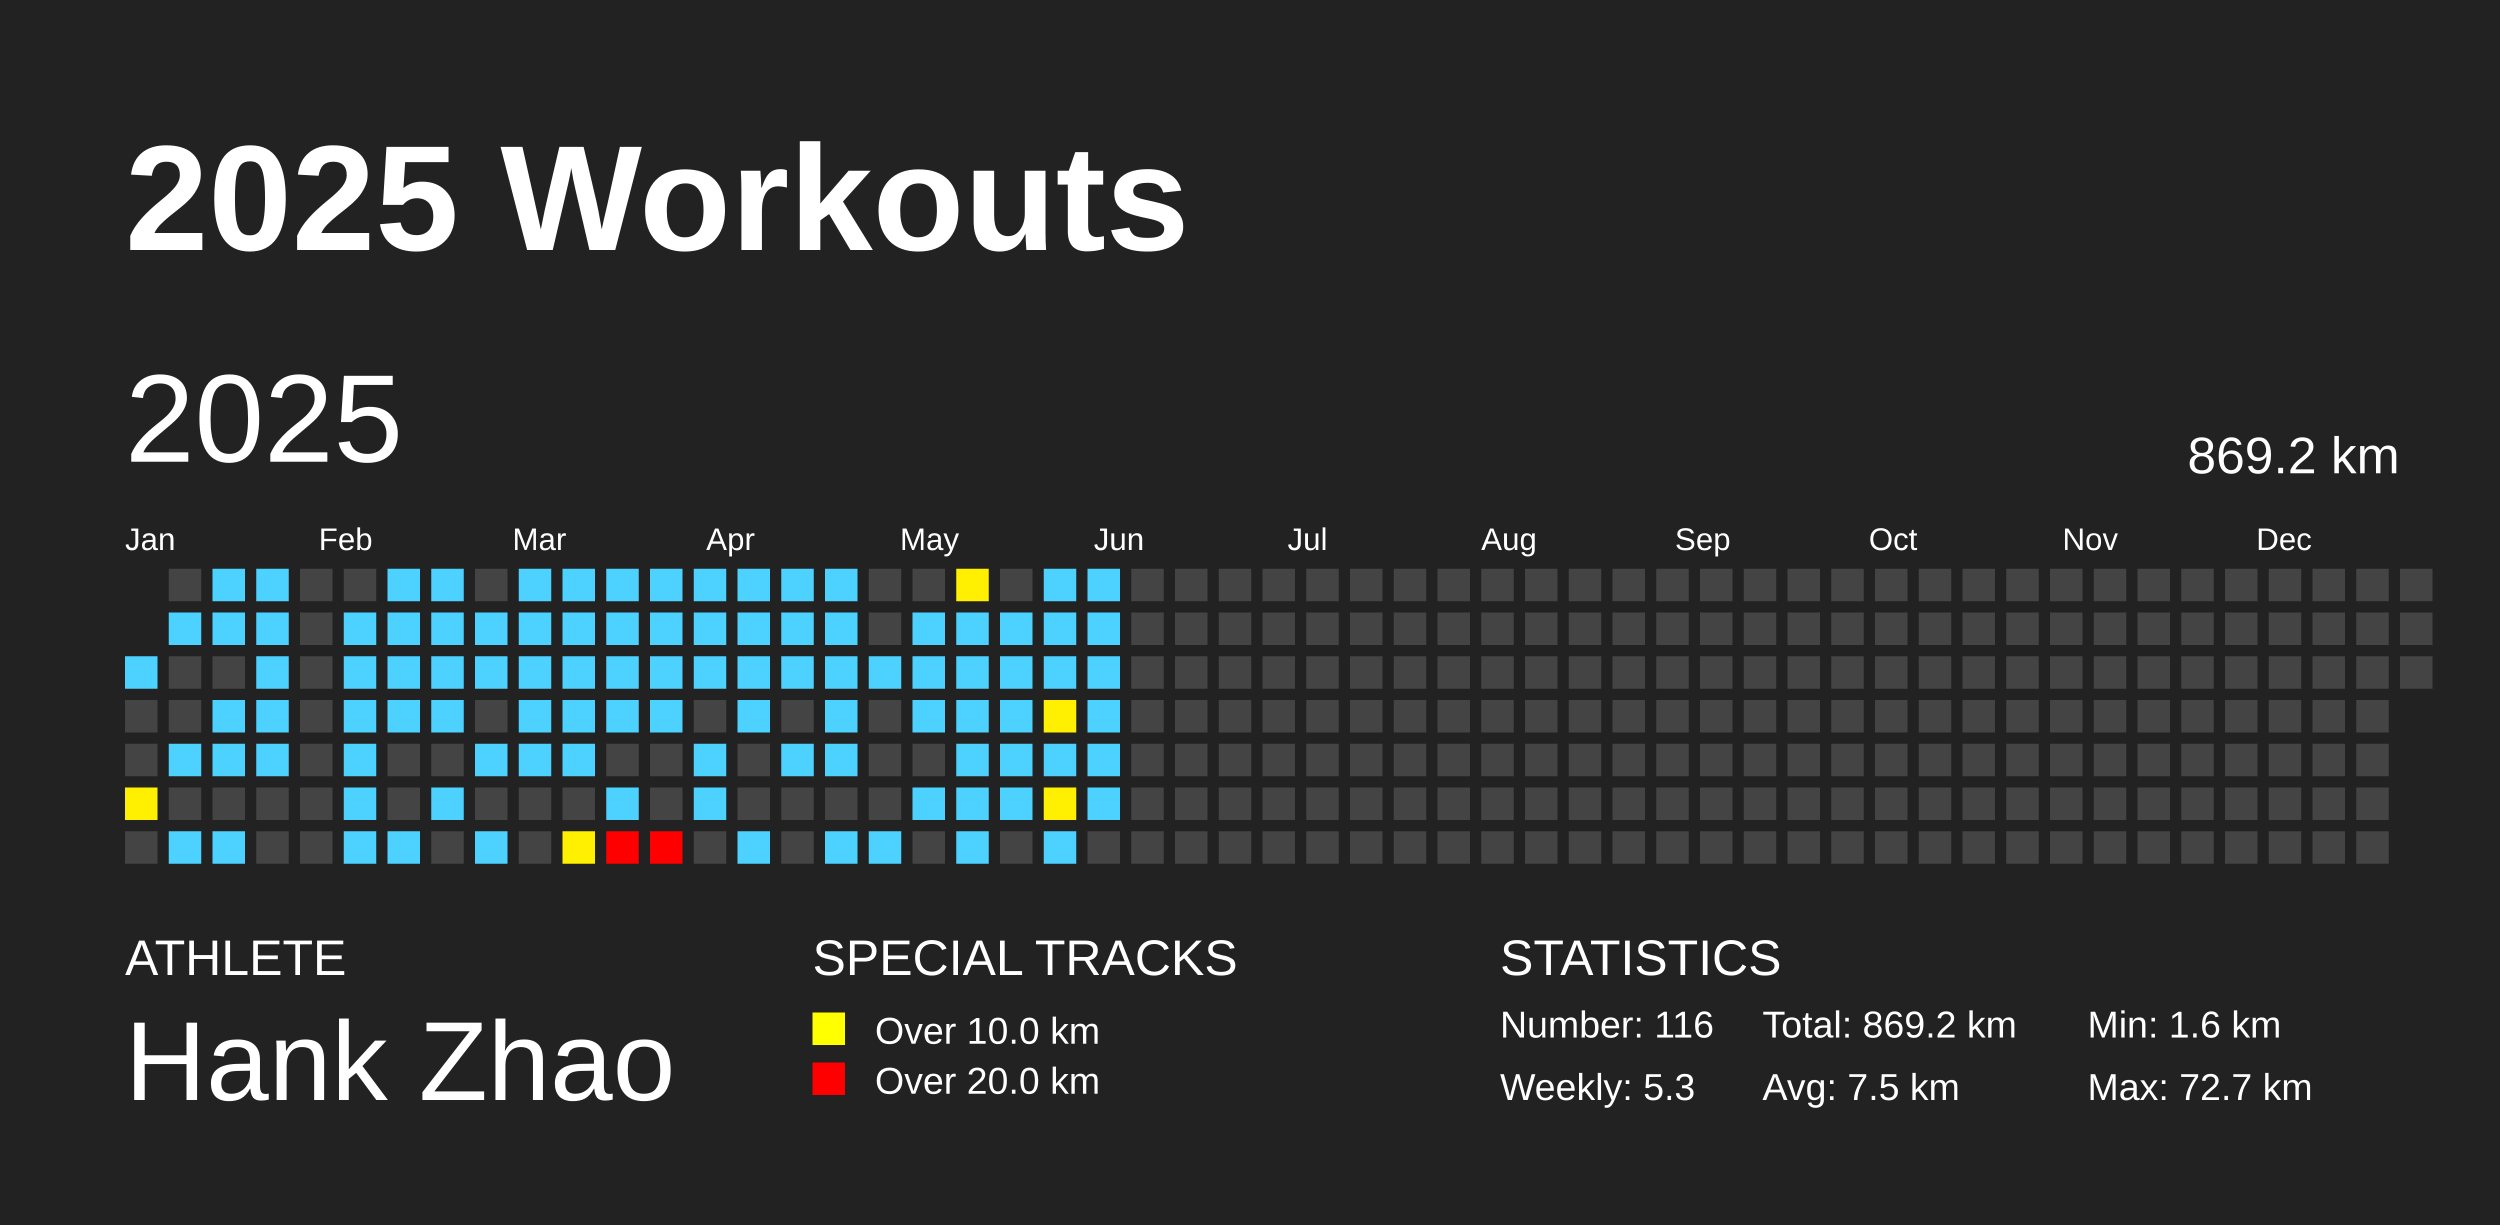
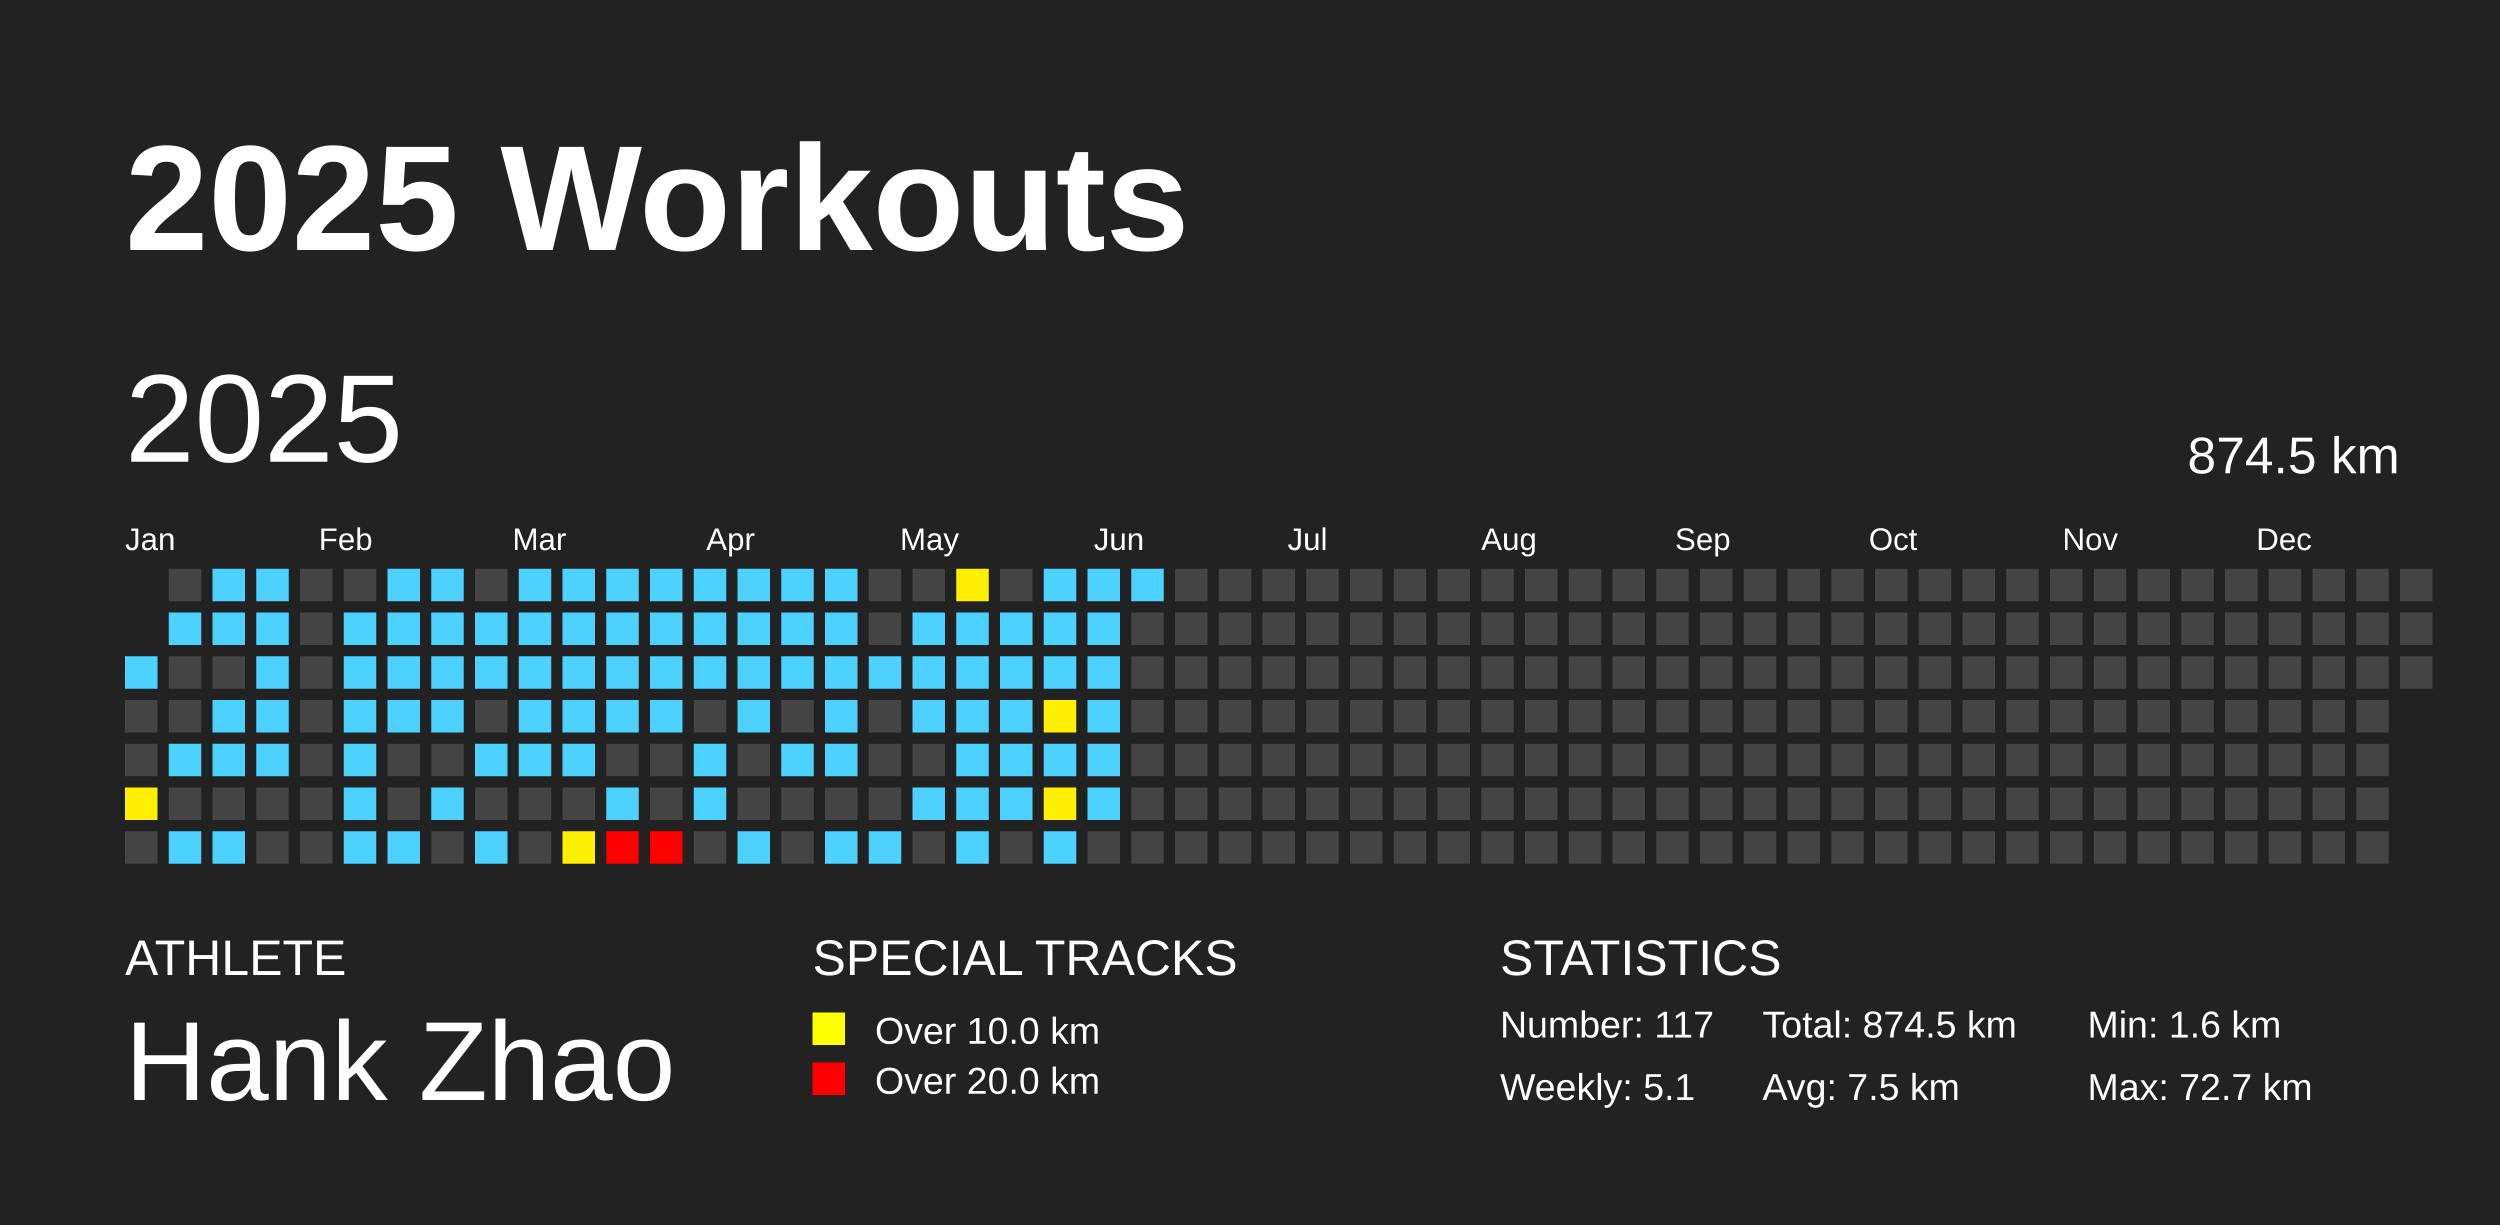
<svg xmlns="http://www.w3.org/2000/svg" baseProfile="full" height="98mm" version="1.1" viewBox="0,0,200,98" width="200mm">
  <defs />
  <rect fill="#222222" height="98" width="200" x="0" y="0" />
  <text fill="#FFFFFF" style="font-size:12px; font-family:Arial; font-weight:bold;" x="10" y="20">2025 Workouts</text>
  <text fill="#FFFFFF" style="font-size:4px; font-family:Arial" x="10" y="78">ATHLETE</text>
  <text fill="#FFFFFF" style="font-size:9px; font-family:Arial" x="10" y="88">Hank Zhao</text>
  <text fill="#FFFFFF" style="font-size:4px; font-family:Arial" x="65" y="78">SPECIAL TRACKS</text>
  <rect fill="yellow" height="2.6" width="2.6" x="65" y="81" />
  <text fill="#FFFFFF" style="font-size:3px; font-family:Arial" x="70" y="83.5">Over 10.0 km</text>
  <rect fill="red" height="2.6" width="2.6" x="65" y="85" />
  <text fill="#FFFFFF" style="font-size:3px; font-family:Arial" x="70" y="87.5">Over 20.0 km</text>
  <text fill="#FFFFFF" style="font-size:4px; font-family:Arial" x="120" y="78">STATISTICS</text>
-   <text fill="#FFFFFF" style="font-size:3px; font-family:Arial" x="120" y="83">Number: 116</text>
-   <text fill="#FFFFFF" style="font-size:3px; font-family:Arial" x="120" y="88">Weekly: 5.3</text>
-   <text fill="#FFFFFF" style="font-size:3px; font-family:Arial" x="141" y="83">Total: 869.2 km</text>
+   <text fill="#FFFFFF" style="font-size:3px; font-family:Arial" x="120" y="83">Number: 117</text>
+   <text fill="#FFFFFF" style="font-size:3px; font-family:Arial" x="120" y="88">Weekly: 5.1</text>
+   <text fill="#FFFFFF" style="font-size:3px; font-family:Arial" x="141" y="83">Total: 874.5 km</text>
  <text fill="#FFFFFF" style="font-size:3px; font-family:Arial" x="141" y="88">Avg: 7.5 km</text>
  <text fill="#FFFFFF" style="font-size:3px; font-family:Arial" x="167" y="83">Min: 1.6 km</text>
  <text fill="#FFFFFF" style="font-size:3px; font-family:Arial" x="167" y="88">Max: 72.7 km</text>
  <text dominant-baseline="hanging" fill="#FFFFFF" style="font-size:10.0px; font-family:Arial;" x="10" y="30">2025</text>
-   <text dominant-baseline="hanging" fill="#FFFFFF" style="font-size:4.125px; font-family:Arial;" x="175" y="35">869.2 km</text>
+   <text dominant-baseline="hanging" fill="#FFFFFF" style="font-size:4.125px; font-family:Arial;" x="175" y="35">874.5 km</text>
  <text fill="#FFFFFF" style="font-size:2.5px; font-family:Arial" x="10.0" y="44">Jan</text>
  <text fill="#FFFFFF" style="font-size:2.5px; font-family:Arial" x="25.5" y="44">Feb</text>
  <text fill="#FFFFFF" style="font-size:2.5px; font-family:Arial" x="41.0" y="44">Mar</text>
  <text fill="#FFFFFF" style="font-size:2.5px; font-family:Arial" x="56.5" y="44">Apr</text>
  <text fill="#FFFFFF" style="font-size:2.5px; font-family:Arial" x="72.0" y="44">May</text>
  <text fill="#FFFFFF" style="font-size:2.5px; font-family:Arial" x="87.5" y="44">Jun</text>
  <text fill="#FFFFFF" style="font-size:2.5px; font-family:Arial" x="103.0" y="44">Jul</text>
  <text fill="#FFFFFF" style="font-size:2.5px; font-family:Arial" x="118.5" y="44">Aug</text>
  <text fill="#FFFFFF" style="font-size:2.5px; font-family:Arial" x="134.0" y="44">Sep</text>
  <text fill="#FFFFFF" style="font-size:2.5px; font-family:Arial" x="149.5" y="44">Oct</text>
  <text fill="#FFFFFF" style="font-size:2.5px; font-family:Arial" x="165.0" y="44">Nov</text>
  <text fill="#FFFFFF" style="font-size:2.5px; font-family:Arial" x="180.5" y="44">Dec</text>
  <rect fill="#4dd2ff" height="2.6" width="2.6" x="10.0" y="52.5" />
  <rect fill="#444444" height="2.6" width="2.6" x="10.0" y="56.0" />
  <rect fill="#444444" height="2.6" width="2.6" x="10.0" y="59.5" />
  <rect fill="#ffef00" height="2.6" width="2.6" x="10.0" y="63.0" />
  <rect fill="#444444" height="2.6" width="2.6" x="10.0" y="66.5" />
  <rect fill="#444444" height="2.6" width="2.6" x="13.5" y="45.5" />
  <rect fill="#4dd2ff" height="2.6" width="2.6" x="13.5" y="49.0" />
  <rect fill="#444444" height="2.6" width="2.6" x="13.5" y="52.5" />
  <rect fill="#444444" height="2.6" width="2.6" x="13.5" y="56.0" />
  <rect fill="#4dd2ff" height="2.6" width="2.6" x="13.5" y="59.5" />
  <rect fill="#444444" height="2.6" width="2.6" x="13.5" y="63.0" />
  <rect fill="#4dd2ff" height="2.6" width="2.6" x="13.5" y="66.5" />
  <rect fill="#4dd2ff" height="2.6" width="2.6" x="17.0" y="45.5" />
  <rect fill="#4dd2ff" height="2.6" width="2.6" x="17.0" y="49.0" />
  <rect fill="#444444" height="2.6" width="2.6" x="17.0" y="52.5" />
  <rect fill="#4dd2ff" height="2.6" width="2.6" x="17.0" y="56.0" />
  <rect fill="#4dd2ff" height="2.6" width="2.6" x="17.0" y="59.5" />
  <rect fill="#444444" height="2.6" width="2.6" x="17.0" y="63.0" />
  <rect fill="#4dd2ff" height="2.6" width="2.6" x="17.0" y="66.5" />
  <rect fill="#4dd2ff" height="2.6" width="2.6" x="20.5" y="45.5" />
  <rect fill="#4dd2ff" height="2.6" width="2.6" x="20.5" y="49.0" />
  <rect fill="#4dd2ff" height="2.6" width="2.6" x="20.5" y="52.5" />
  <rect fill="#4dd2ff" height="2.6" width="2.6" x="20.5" y="56.0" />
  <rect fill="#4dd2ff" height="2.6" width="2.6" x="20.5" y="59.5" />
  <rect fill="#444444" height="2.6" width="2.6" x="20.5" y="63.0" />
  <rect fill="#444444" height="2.6" width="2.6" x="20.5" y="66.5" />
  <rect fill="#444444" height="2.6" width="2.6" x="24.0" y="45.5" />
  <rect fill="#444444" height="2.6" width="2.6" x="24.0" y="49.0" />
  <rect fill="#444444" height="2.6" width="2.6" x="24.0" y="52.5" />
  <rect fill="#444444" height="2.6" width="2.6" x="24.0" y="56.0" />
  <rect fill="#444444" height="2.6" width="2.6" x="24.0" y="59.5" />
  <rect fill="#444444" height="2.6" width="2.6" x="24.0" y="63.0" />
  <rect fill="#444444" height="2.6" width="2.6" x="24.0" y="66.5" />
  <rect fill="#444444" height="2.6" width="2.6" x="27.5" y="45.5" />
  <rect fill="#4dd2ff" height="2.6" width="2.6" x="27.5" y="49.0" />
  <rect fill="#4dd2ff" height="2.6" width="2.6" x="27.5" y="52.5" />
  <rect fill="#4dd2ff" height="2.6" width="2.6" x="27.5" y="56.0" />
  <rect fill="#4dd2ff" height="2.6" width="2.6" x="27.5" y="59.5" />
  <rect fill="#4dd2ff" height="2.6" width="2.6" x="27.5" y="63.0" />
  <rect fill="#4dd2ff" height="2.6" width="2.6" x="27.5" y="66.5" />
  <rect fill="#4dd2ff" height="2.6" width="2.6" x="31.0" y="45.5" />
  <rect fill="#4dd2ff" height="2.6" width="2.6" x="31.0" y="49.0" />
  <rect fill="#4dd2ff" height="2.6" width="2.6" x="31.0" y="52.5" />
  <rect fill="#4dd2ff" height="2.6" width="2.6" x="31.0" y="56.0" />
  <rect fill="#444444" height="2.6" width="2.6" x="31.0" y="59.5" />
  <rect fill="#444444" height="2.6" width="2.6" x="31.0" y="63.0" />
  <rect fill="#4dd2ff" height="2.6" width="2.6" x="31.0" y="66.5" />
  <rect fill="#4dd2ff" height="2.6" width="2.6" x="34.5" y="45.5" />
  <rect fill="#4dd2ff" height="2.6" width="2.6" x="34.5" y="49.0" />
  <rect fill="#4dd2ff" height="2.6" width="2.6" x="34.5" y="52.5" />
  <rect fill="#4dd2ff" height="2.6" width="2.6" x="34.5" y="56.0" />
  <rect fill="#444444" height="2.6" width="2.6" x="34.5" y="59.5" />
  <rect fill="#4dd2ff" height="2.6" width="2.6" x="34.5" y="63.0" />
  <rect fill="#444444" height="2.6" width="2.6" x="34.5" y="66.5" />
  <rect fill="#444444" height="2.6" width="2.6" x="38.0" y="45.5" />
  <rect fill="#4dd2ff" height="2.6" width="2.6" x="38.0" y="49.0" />
  <rect fill="#4dd2ff" height="2.6" width="2.6" x="38.0" y="52.5" />
  <rect fill="#444444" height="2.6" width="2.6" x="38.0" y="56.0" />
  <rect fill="#4dd2ff" height="2.6" width="2.6" x="38.0" y="59.5" />
  <rect fill="#444444" height="2.6" width="2.6" x="38.0" y="63.0" />
  <rect fill="#4dd2ff" height="2.6" width="2.6" x="38.0" y="66.5" />
  <rect fill="#4dd2ff" height="2.6" width="2.6" x="41.5" y="45.5" />
  <rect fill="#4dd2ff" height="2.6" width="2.6" x="41.5" y="49.0" />
  <rect fill="#4dd2ff" height="2.6" width="2.6" x="41.5" y="52.5" />
  <rect fill="#4dd2ff" height="2.6" width="2.6" x="41.5" y="56.0" />
  <rect fill="#4dd2ff" height="2.6" width="2.6" x="41.5" y="59.5" />
  <rect fill="#444444" height="2.6" width="2.6" x="41.5" y="63.0" />
  <rect fill="#444444" height="2.6" width="2.6" x="41.5" y="66.5" />
  <rect fill="#4dd2ff" height="2.6" width="2.6" x="45.0" y="45.5" />
  <rect fill="#4dd2ff" height="2.6" width="2.6" x="45.0" y="49.0" />
  <rect fill="#4dd2ff" height="2.6" width="2.6" x="45.0" y="52.5" />
  <rect fill="#4dd2ff" height="2.6" width="2.6" x="45.0" y="56.0" />
  <rect fill="#4dd2ff" height="2.6" width="2.6" x="45.0" y="59.5" />
  <rect fill="#444444" height="2.6" width="2.6" x="45.0" y="63.0" />
  <rect fill="#ffef00" height="2.6" width="2.6" x="45.0" y="66.5" />
  <rect fill="#4dd2ff" height="2.6" width="2.6" x="48.5" y="45.5" />
  <rect fill="#4dd2ff" height="2.6" width="2.6" x="48.5" y="49.0" />
  <rect fill="#4dd2ff" height="2.6" width="2.6" x="48.5" y="52.5" />
  <rect fill="#4dd2ff" height="2.6" width="2.6" x="48.5" y="56.0" />
  <rect fill="#444444" height="2.6" width="2.6" x="48.5" y="59.5" />
  <rect fill="#4dd2ff" height="2.6" width="2.6" x="48.5" y="63.0" />
  <rect fill="red" height="2.6" width="2.6" x="48.5" y="66.5" />
  <rect fill="#4dd2ff" height="2.6" width="2.6" x="52.0" y="45.5" />
  <rect fill="#4dd2ff" height="2.6" width="2.6" x="52.0" y="49.0" />
  <rect fill="#4dd2ff" height="2.6" width="2.6" x="52.0" y="52.5" />
  <rect fill="#4dd2ff" height="2.6" width="2.6" x="52.0" y="56.0" />
  <rect fill="#444444" height="2.6" width="2.6" x="52.0" y="59.5" />
  <rect fill="#444444" height="2.6" width="2.6" x="52.0" y="63.0" />
  <rect fill="red" height="2.6" width="2.6" x="52.0" y="66.5" />
  <rect fill="#4dd2ff" height="2.6" width="2.6" x="55.5" y="45.5" />
  <rect fill="#4dd2ff" height="2.6" width="2.6" x="55.5" y="49.0" />
  <rect fill="#4dd2ff" height="2.6" width="2.6" x="55.5" y="52.5" />
  <rect fill="#444444" height="2.6" width="2.6" x="55.5" y="56.0" />
  <rect fill="#4dd2ff" height="2.6" width="2.6" x="55.5" y="59.5" />
  <rect fill="#4dd2ff" height="2.6" width="2.6" x="55.5" y="63.0" />
  <rect fill="#444444" height="2.6" width="2.6" x="55.5" y="66.5" />
  <rect fill="#4dd2ff" height="2.6" width="2.6" x="59.0" y="45.5" />
  <rect fill="#4dd2ff" height="2.6" width="2.6" x="59.0" y="49.0" />
  <rect fill="#4dd2ff" height="2.6" width="2.6" x="59.0" y="52.5" />
  <rect fill="#4dd2ff" height="2.6" width="2.6" x="59.0" y="56.0" />
  <rect fill="#444444" height="2.6" width="2.6" x="59.0" y="59.5" />
  <rect fill="#444444" height="2.6" width="2.6" x="59.0" y="63.0" />
  <rect fill="#4dd2ff" height="2.6" width="2.6" x="59.0" y="66.5" />
  <rect fill="#4dd2ff" height="2.6" width="2.6" x="62.5" y="45.5" />
  <rect fill="#4dd2ff" height="2.6" width="2.6" x="62.5" y="49.0" />
  <rect fill="#4dd2ff" height="2.6" width="2.6" x="62.5" y="52.5" />
  <rect fill="#444444" height="2.6" width="2.6" x="62.5" y="56.0" />
  <rect fill="#4dd2ff" height="2.6" width="2.6" x="62.5" y="59.5" />
  <rect fill="#444444" height="2.6" width="2.6" x="62.5" y="63.0" />
  <rect fill="#444444" height="2.6" width="2.6" x="62.5" y="66.5" />
  <rect fill="#4dd2ff" height="2.6" width="2.6" x="66.0" y="45.5" />
  <rect fill="#4dd2ff" height="2.6" width="2.6" x="66.0" y="49.0" />
  <rect fill="#4dd2ff" height="2.6" width="2.6" x="66.0" y="52.5" />
  <rect fill="#4dd2ff" height="2.6" width="2.6" x="66.0" y="56.0" />
  <rect fill="#4dd2ff" height="2.6" width="2.6" x="66.0" y="59.5" />
  <rect fill="#444444" height="2.6" width="2.6" x="66.0" y="63.0" />
  <rect fill="#4dd2ff" height="2.6" width="2.6" x="66.0" y="66.5" />
  <rect fill="#444444" height="2.6" width="2.6" x="69.5" y="45.5" />
  <rect fill="#444444" height="2.6" width="2.6" x="69.5" y="49.0" />
  <rect fill="#4dd2ff" height="2.6" width="2.6" x="69.5" y="52.5" />
  <rect fill="#444444" height="2.6" width="2.6" x="69.5" y="56.0" />
  <rect fill="#444444" height="2.6" width="2.6" x="69.5" y="59.5" />
  <rect fill="#444444" height="2.6" width="2.6" x="69.5" y="63.0" />
  <rect fill="#4dd2ff" height="2.6" width="2.6" x="69.5" y="66.5" />
  <rect fill="#444444" height="2.6" width="2.6" x="73.0" y="45.5" />
  <rect fill="#4dd2ff" height="2.6" width="2.6" x="73.0" y="49.0" />
  <rect fill="#4dd2ff" height="2.6" width="2.6" x="73.0" y="52.5" />
  <rect fill="#4dd2ff" height="2.6" width="2.6" x="73.0" y="56.0" />
  <rect fill="#444444" height="2.6" width="2.6" x="73.0" y="59.5" />
  <rect fill="#4dd2ff" height="2.6" width="2.6" x="73.0" y="63.0" />
  <rect fill="#444444" height="2.6" width="2.6" x="73.0" y="66.5" />
  <rect fill="#ffef00" height="2.6" width="2.6" x="76.5" y="45.5" />
  <rect fill="#4dd2ff" height="2.6" width="2.6" x="76.5" y="49.0" />
  <rect fill="#4dd2ff" height="2.6" width="2.6" x="76.5" y="52.5" />
  <rect fill="#4dd2ff" height="2.6" width="2.6" x="76.5" y="56.0" />
  <rect fill="#4dd2ff" height="2.6" width="2.6" x="76.5" y="59.5" />
  <rect fill="#4dd2ff" height="2.6" width="2.6" x="76.5" y="63.0" />
  <rect fill="#4dd2ff" height="2.6" width="2.6" x="76.5" y="66.5" />
  <rect fill="#444444" height="2.6" width="2.6" x="80.0" y="45.5" />
  <rect fill="#4dd2ff" height="2.6" width="2.6" x="80.0" y="49.0" />
  <rect fill="#4dd2ff" height="2.6" width="2.6" x="80.0" y="52.5" />
  <rect fill="#4dd2ff" height="2.6" width="2.6" x="80.0" y="56.0" />
  <rect fill="#4dd2ff" height="2.6" width="2.6" x="80.0" y="59.5" />
  <rect fill="#4dd2ff" height="2.6" width="2.6" x="80.0" y="63.0" />
  <rect fill="#444444" height="2.6" width="2.6" x="80.0" y="66.5" />
  <rect fill="#4dd2ff" height="2.6" width="2.6" x="83.5" y="45.5" />
  <rect fill="#4dd2ff" height="2.6" width="2.6" x="83.5" y="49.0" />
  <rect fill="#4dd2ff" height="2.6" width="2.6" x="83.5" y="52.5" />
  <rect fill="#ffef00" height="2.6" width="2.6" x="83.5" y="56.0" />
  <rect fill="#4dd2ff" height="2.6" width="2.6" x="83.5" y="59.5" />
  <rect fill="#ffef00" height="2.6" width="2.6" x="83.5" y="63.0" />
  <rect fill="#4dd2ff" height="2.6" width="2.6" x="83.5" y="66.5" />
  <rect fill="#4dd2ff" height="2.6" width="2.6" x="87.0" y="45.5" />
  <rect fill="#4dd2ff" height="2.6" width="2.6" x="87.0" y="49.0" />
  <rect fill="#4dd2ff" height="2.6" width="2.6" x="87.0" y="52.5" />
  <rect fill="#4dd2ff" height="2.6" width="2.6" x="87.0" y="56.0" />
  <rect fill="#4dd2ff" height="2.6" width="2.6" x="87.0" y="59.5" />
  <rect fill="#4dd2ff" height="2.6" width="2.6" x="87.0" y="63.0" />
  <rect fill="#444444" height="2.6" width="2.6" x="87.0" y="66.5" />
-   <rect fill="#444444" height="2.6" width="2.6" x="90.5" y="45.5" />
+   <rect fill="#4dd2ff" height="2.6" width="2.6" x="90.5" y="45.5" />
  <rect fill="#444444" height="2.6" width="2.6" x="90.5" y="49.0" />
  <rect fill="#444444" height="2.6" width="2.6" x="90.5" y="52.5" />
  <rect fill="#444444" height="2.6" width="2.6" x="90.5" y="56.0" />
  <rect fill="#444444" height="2.6" width="2.6" x="90.5" y="59.5" />
  <rect fill="#444444" height="2.6" width="2.6" x="90.5" y="63.0" />
  <rect fill="#444444" height="2.6" width="2.6" x="90.5" y="66.5" />
  <rect fill="#444444" height="2.6" width="2.6" x="94.0" y="45.5" />
  <rect fill="#444444" height="2.6" width="2.6" x="94.0" y="49.0" />
  <rect fill="#444444" height="2.6" width="2.6" x="94.0" y="52.5" />
  <rect fill="#444444" height="2.6" width="2.6" x="94.0" y="56.0" />
  <rect fill="#444444" height="2.6" width="2.6" x="94.0" y="59.5" />
  <rect fill="#444444" height="2.6" width="2.6" x="94.0" y="63.0" />
  <rect fill="#444444" height="2.6" width="2.6" x="94.0" y="66.5" />
  <rect fill="#444444" height="2.6" width="2.6" x="97.5" y="45.5" />
  <rect fill="#444444" height="2.6" width="2.6" x="97.5" y="49.0" />
  <rect fill="#444444" height="2.6" width="2.6" x="97.5" y="52.5" />
  <rect fill="#444444" height="2.6" width="2.6" x="97.5" y="56.0" />
  <rect fill="#444444" height="2.6" width="2.6" x="97.5" y="59.5" />
  <rect fill="#444444" height="2.6" width="2.6" x="97.5" y="63.0" />
  <rect fill="#444444" height="2.6" width="2.6" x="97.5" y="66.5" />
  <rect fill="#444444" height="2.6" width="2.6" x="101.0" y="45.5" />
  <rect fill="#444444" height="2.6" width="2.6" x="101.0" y="49.0" />
  <rect fill="#444444" height="2.6" width="2.6" x="101.0" y="52.5" />
  <rect fill="#444444" height="2.6" width="2.6" x="101.0" y="56.0" />
  <rect fill="#444444" height="2.6" width="2.6" x="101.0" y="59.5" />
  <rect fill="#444444" height="2.6" width="2.6" x="101.0" y="63.0" />
  <rect fill="#444444" height="2.6" width="2.6" x="101.0" y="66.5" />
  <rect fill="#444444" height="2.6" width="2.6" x="104.5" y="45.5" />
  <rect fill="#444444" height="2.6" width="2.6" x="104.5" y="49.0" />
  <rect fill="#444444" height="2.6" width="2.6" x="104.5" y="52.5" />
  <rect fill="#444444" height="2.6" width="2.6" x="104.5" y="56.0" />
  <rect fill="#444444" height="2.6" width="2.6" x="104.5" y="59.5" />
  <rect fill="#444444" height="2.6" width="2.6" x="104.5" y="63.0" />
  <rect fill="#444444" height="2.6" width="2.6" x="104.5" y="66.5" />
  <rect fill="#444444" height="2.6" width="2.6" x="108.0" y="45.5" />
  <rect fill="#444444" height="2.6" width="2.6" x="108.0" y="49.0" />
  <rect fill="#444444" height="2.6" width="2.6" x="108.0" y="52.5" />
  <rect fill="#444444" height="2.6" width="2.6" x="108.0" y="56.0" />
  <rect fill="#444444" height="2.6" width="2.6" x="108.0" y="59.5" />
  <rect fill="#444444" height="2.6" width="2.6" x="108.0" y="63.0" />
  <rect fill="#444444" height="2.6" width="2.6" x="108.0" y="66.5" />
  <rect fill="#444444" height="2.6" width="2.6" x="111.5" y="45.5" />
  <rect fill="#444444" height="2.6" width="2.6" x="111.5" y="49.0" />
  <rect fill="#444444" height="2.6" width="2.6" x="111.5" y="52.5" />
  <rect fill="#444444" height="2.6" width="2.6" x="111.5" y="56.0" />
  <rect fill="#444444" height="2.6" width="2.6" x="111.5" y="59.5" />
  <rect fill="#444444" height="2.6" width="2.6" x="111.5" y="63.0" />
  <rect fill="#444444" height="2.6" width="2.6" x="111.5" y="66.5" />
  <rect fill="#444444" height="2.6" width="2.6" x="115.0" y="45.5" />
  <rect fill="#444444" height="2.6" width="2.6" x="115.0" y="49.0" />
  <rect fill="#444444" height="2.6" width="2.6" x="115.0" y="52.5" />
  <rect fill="#444444" height="2.6" width="2.6" x="115.0" y="56.0" />
  <rect fill="#444444" height="2.6" width="2.6" x="115.0" y="59.5" />
  <rect fill="#444444" height="2.6" width="2.6" x="115.0" y="63.0" />
  <rect fill="#444444" height="2.6" width="2.6" x="115.0" y="66.5" />
  <rect fill="#444444" height="2.6" width="2.6" x="118.5" y="45.5" />
  <rect fill="#444444" height="2.6" width="2.6" x="118.5" y="49.0" />
  <rect fill="#444444" height="2.6" width="2.6" x="118.5" y="52.5" />
  <rect fill="#444444" height="2.6" width="2.6" x="118.5" y="56.0" />
  <rect fill="#444444" height="2.6" width="2.6" x="118.5" y="59.5" />
  <rect fill="#444444" height="2.6" width="2.6" x="118.5" y="63.0" />
  <rect fill="#444444" height="2.6" width="2.6" x="118.5" y="66.5" />
  <rect fill="#444444" height="2.6" width="2.6" x="122.0" y="45.5" />
  <rect fill="#444444" height="2.6" width="2.6" x="122.0" y="49.0" />
  <rect fill="#444444" height="2.6" width="2.6" x="122.0" y="52.5" />
  <rect fill="#444444" height="2.6" width="2.6" x="122.0" y="56.0" />
  <rect fill="#444444" height="2.6" width="2.6" x="122.0" y="59.5" />
  <rect fill="#444444" height="2.6" width="2.6" x="122.0" y="63.0" />
  <rect fill="#444444" height="2.6" width="2.6" x="122.0" y="66.5" />
  <rect fill="#444444" height="2.6" width="2.6" x="125.5" y="45.5" />
  <rect fill="#444444" height="2.6" width="2.6" x="125.5" y="49.0" />
  <rect fill="#444444" height="2.6" width="2.6" x="125.5" y="52.5" />
  <rect fill="#444444" height="2.6" width="2.6" x="125.5" y="56.0" />
  <rect fill="#444444" height="2.6" width="2.6" x="125.5" y="59.5" />
  <rect fill="#444444" height="2.6" width="2.6" x="125.5" y="63.0" />
  <rect fill="#444444" height="2.6" width="2.6" x="125.5" y="66.5" />
  <rect fill="#444444" height="2.6" width="2.6" x="129.0" y="45.5" />
  <rect fill="#444444" height="2.6" width="2.6" x="129.0" y="49.0" />
  <rect fill="#444444" height="2.6" width="2.6" x="129.0" y="52.5" />
  <rect fill="#444444" height="2.6" width="2.6" x="129.0" y="56.0" />
  <rect fill="#444444" height="2.6" width="2.6" x="129.0" y="59.5" />
  <rect fill="#444444" height="2.6" width="2.6" x="129.0" y="63.0" />
  <rect fill="#444444" height="2.6" width="2.6" x="129.0" y="66.5" />
  <rect fill="#444444" height="2.6" width="2.6" x="132.5" y="45.5" />
  <rect fill="#444444" height="2.6" width="2.6" x="132.5" y="49.0" />
  <rect fill="#444444" height="2.6" width="2.6" x="132.5" y="52.5" />
  <rect fill="#444444" height="2.6" width="2.6" x="132.5" y="56.0" />
  <rect fill="#444444" height="2.6" width="2.6" x="132.5" y="59.5" />
  <rect fill="#444444" height="2.6" width="2.6" x="132.5" y="63.0" />
  <rect fill="#444444" height="2.6" width="2.6" x="132.5" y="66.5" />
  <rect fill="#444444" height="2.6" width="2.6" x="136.0" y="45.5" />
  <rect fill="#444444" height="2.6" width="2.6" x="136.0" y="49.0" />
  <rect fill="#444444" height="2.6" width="2.6" x="136.0" y="52.5" />
  <rect fill="#444444" height="2.6" width="2.6" x="136.0" y="56.0" />
  <rect fill="#444444" height="2.6" width="2.6" x="136.0" y="59.5" />
  <rect fill="#444444" height="2.6" width="2.6" x="136.0" y="63.0" />
  <rect fill="#444444" height="2.6" width="2.6" x="136.0" y="66.5" />
  <rect fill="#444444" height="2.6" width="2.6" x="139.5" y="45.5" />
  <rect fill="#444444" height="2.6" width="2.6" x="139.5" y="49.0" />
  <rect fill="#444444" height="2.6" width="2.6" x="139.5" y="52.5" />
  <rect fill="#444444" height="2.6" width="2.6" x="139.5" y="56.0" />
  <rect fill="#444444" height="2.6" width="2.6" x="139.5" y="59.5" />
  <rect fill="#444444" height="2.6" width="2.6" x="139.5" y="63.0" />
  <rect fill="#444444" height="2.6" width="2.6" x="139.5" y="66.5" />
  <rect fill="#444444" height="2.6" width="2.6" x="143.0" y="45.5" />
  <rect fill="#444444" height="2.6" width="2.6" x="143.0" y="49.0" />
  <rect fill="#444444" height="2.6" width="2.6" x="143.0" y="52.5" />
  <rect fill="#444444" height="2.6" width="2.6" x="143.0" y="56.0" />
  <rect fill="#444444" height="2.6" width="2.6" x="143.0" y="59.5" />
  <rect fill="#444444" height="2.6" width="2.6" x="143.0" y="63.0" />
  <rect fill="#444444" height="2.6" width="2.6" x="143.0" y="66.5" />
  <rect fill="#444444" height="2.6" width="2.6" x="146.5" y="45.5" />
  <rect fill="#444444" height="2.6" width="2.6" x="146.5" y="49.0" />
  <rect fill="#444444" height="2.6" width="2.6" x="146.5" y="52.5" />
  <rect fill="#444444" height="2.6" width="2.6" x="146.5" y="56.0" />
  <rect fill="#444444" height="2.6" width="2.6" x="146.5" y="59.5" />
  <rect fill="#444444" height="2.6" width="2.6" x="146.5" y="63.0" />
  <rect fill="#444444" height="2.6" width="2.6" x="146.5" y="66.5" />
  <rect fill="#444444" height="2.6" width="2.6" x="150.0" y="45.5" />
  <rect fill="#444444" height="2.6" width="2.6" x="150.0" y="49.0" />
  <rect fill="#444444" height="2.6" width="2.6" x="150.0" y="52.5" />
  <rect fill="#444444" height="2.6" width="2.6" x="150.0" y="56.0" />
  <rect fill="#444444" height="2.6" width="2.6" x="150.0" y="59.5" />
  <rect fill="#444444" height="2.6" width="2.6" x="150.0" y="63.0" />
  <rect fill="#444444" height="2.6" width="2.6" x="150.0" y="66.5" />
  <rect fill="#444444" height="2.6" width="2.6" x="153.5" y="45.5" />
  <rect fill="#444444" height="2.6" width="2.6" x="153.5" y="49.0" />
  <rect fill="#444444" height="2.6" width="2.6" x="153.5" y="52.5" />
  <rect fill="#444444" height="2.6" width="2.6" x="153.5" y="56.0" />
  <rect fill="#444444" height="2.6" width="2.6" x="153.5" y="59.5" />
  <rect fill="#444444" height="2.6" width="2.6" x="153.5" y="63.0" />
  <rect fill="#444444" height="2.6" width="2.6" x="153.5" y="66.5" />
  <rect fill="#444444" height="2.6" width="2.6" x="157.0" y="45.5" />
  <rect fill="#444444" height="2.6" width="2.6" x="157.0" y="49.0" />
  <rect fill="#444444" height="2.6" width="2.6" x="157.0" y="52.5" />
  <rect fill="#444444" height="2.6" width="2.6" x="157.0" y="56.0" />
  <rect fill="#444444" height="2.6" width="2.6" x="157.0" y="59.5" />
  <rect fill="#444444" height="2.6" width="2.6" x="157.0" y="63.0" />
  <rect fill="#444444" height="2.6" width="2.6" x="157.0" y="66.5" />
  <rect fill="#444444" height="2.6" width="2.6" x="160.5" y="45.5" />
  <rect fill="#444444" height="2.6" width="2.6" x="160.5" y="49.0" />
  <rect fill="#444444" height="2.6" width="2.6" x="160.5" y="52.5" />
  <rect fill="#444444" height="2.6" width="2.6" x="160.5" y="56.0" />
  <rect fill="#444444" height="2.6" width="2.6" x="160.5" y="59.5" />
  <rect fill="#444444" height="2.6" width="2.6" x="160.5" y="63.0" />
  <rect fill="#444444" height="2.6" width="2.6" x="160.5" y="66.5" />
  <rect fill="#444444" height="2.6" width="2.6" x="164.0" y="45.5" />
  <rect fill="#444444" height="2.6" width="2.6" x="164.0" y="49.0" />
  <rect fill="#444444" height="2.6" width="2.6" x="164.0" y="52.5" />
  <rect fill="#444444" height="2.6" width="2.6" x="164.0" y="56.0" />
  <rect fill="#444444" height="2.6" width="2.6" x="164.0" y="59.5" />
  <rect fill="#444444" height="2.6" width="2.6" x="164.0" y="63.0" />
  <rect fill="#444444" height="2.6" width="2.6" x="164.0" y="66.5" />
  <rect fill="#444444" height="2.6" width="2.6" x="167.5" y="45.5" />
  <rect fill="#444444" height="2.6" width="2.6" x="167.5" y="49.0" />
  <rect fill="#444444" height="2.6" width="2.6" x="167.5" y="52.5" />
  <rect fill="#444444" height="2.6" width="2.6" x="167.5" y="56.0" />
  <rect fill="#444444" height="2.6" width="2.6" x="167.5" y="59.5" />
  <rect fill="#444444" height="2.6" width="2.6" x="167.5" y="63.0" />
  <rect fill="#444444" height="2.6" width="2.6" x="167.5" y="66.5" />
  <rect fill="#444444" height="2.6" width="2.6" x="171.0" y="45.5" />
  <rect fill="#444444" height="2.6" width="2.6" x="171.0" y="49.0" />
  <rect fill="#444444" height="2.6" width="2.6" x="171.0" y="52.5" />
  <rect fill="#444444" height="2.6" width="2.6" x="171.0" y="56.0" />
  <rect fill="#444444" height="2.6" width="2.6" x="171.0" y="59.5" />
  <rect fill="#444444" height="2.6" width="2.6" x="171.0" y="63.0" />
  <rect fill="#444444" height="2.6" width="2.6" x="171.0" y="66.5" />
  <rect fill="#444444" height="2.6" width="2.6" x="174.5" y="45.5" />
  <rect fill="#444444" height="2.6" width="2.6" x="174.5" y="49.0" />
  <rect fill="#444444" height="2.6" width="2.6" x="174.5" y="52.5" />
  <rect fill="#444444" height="2.6" width="2.6" x="174.5" y="56.0" />
  <rect fill="#444444" height="2.6" width="2.6" x="174.5" y="59.5" />
  <rect fill="#444444" height="2.6" width="2.6" x="174.5" y="63.0" />
  <rect fill="#444444" height="2.6" width="2.6" x="174.5" y="66.5" />
  <rect fill="#444444" height="2.6" width="2.6" x="178.0" y="45.5" />
  <rect fill="#444444" height="2.6" width="2.6" x="178.0" y="49.0" />
  <rect fill="#444444" height="2.6" width="2.6" x="178.0" y="52.5" />
  <rect fill="#444444" height="2.6" width="2.6" x="178.0" y="56.0" />
  <rect fill="#444444" height="2.6" width="2.6" x="178.0" y="59.5" />
  <rect fill="#444444" height="2.6" width="2.6" x="178.0" y="63.0" />
  <rect fill="#444444" height="2.6" width="2.6" x="178.0" y="66.5" />
  <rect fill="#444444" height="2.6" width="2.6" x="181.5" y="45.5" />
  <rect fill="#444444" height="2.6" width="2.6" x="181.5" y="49.0" />
  <rect fill="#444444" height="2.6" width="2.6" x="181.5" y="52.5" />
  <rect fill="#444444" height="2.6" width="2.6" x="181.5" y="56.0" />
  <rect fill="#444444" height="2.6" width="2.6" x="181.5" y="59.5" />
  <rect fill="#444444" height="2.6" width="2.6" x="181.5" y="63.0" />
  <rect fill="#444444" height="2.6" width="2.6" x="181.5" y="66.5" />
  <rect fill="#444444" height="2.6" width="2.6" x="185.0" y="45.5" />
  <rect fill="#444444" height="2.6" width="2.6" x="185.0" y="49.0" />
  <rect fill="#444444" height="2.6" width="2.6" x="185.0" y="52.5" />
  <rect fill="#444444" height="2.6" width="2.6" x="185.0" y="56.0" />
  <rect fill="#444444" height="2.6" width="2.6" x="185.0" y="59.5" />
  <rect fill="#444444" height="2.6" width="2.6" x="185.0" y="63.0" />
  <rect fill="#444444" height="2.6" width="2.6" x="185.0" y="66.5" />
  <rect fill="#444444" height="2.6" width="2.6" x="188.5" y="45.5" />
  <rect fill="#444444" height="2.6" width="2.6" x="188.5" y="49.0" />
  <rect fill="#444444" height="2.6" width="2.6" x="188.5" y="52.5" />
  <rect fill="#444444" height="2.6" width="2.6" x="188.5" y="56.0" />
  <rect fill="#444444" height="2.6" width="2.6" x="188.5" y="59.5" />
  <rect fill="#444444" height="2.6" width="2.6" x="188.5" y="63.0" />
  <rect fill="#444444" height="2.6" width="2.6" x="188.5" y="66.5" />
  <rect fill="#444444" height="2.6" width="2.6" x="192.0" y="45.5" />
  <rect fill="#444444" height="2.6" width="2.6" x="192.0" y="49.0" />
  <rect fill="#444444" height="2.6" width="2.6" x="192.0" y="52.5" />
</svg>
